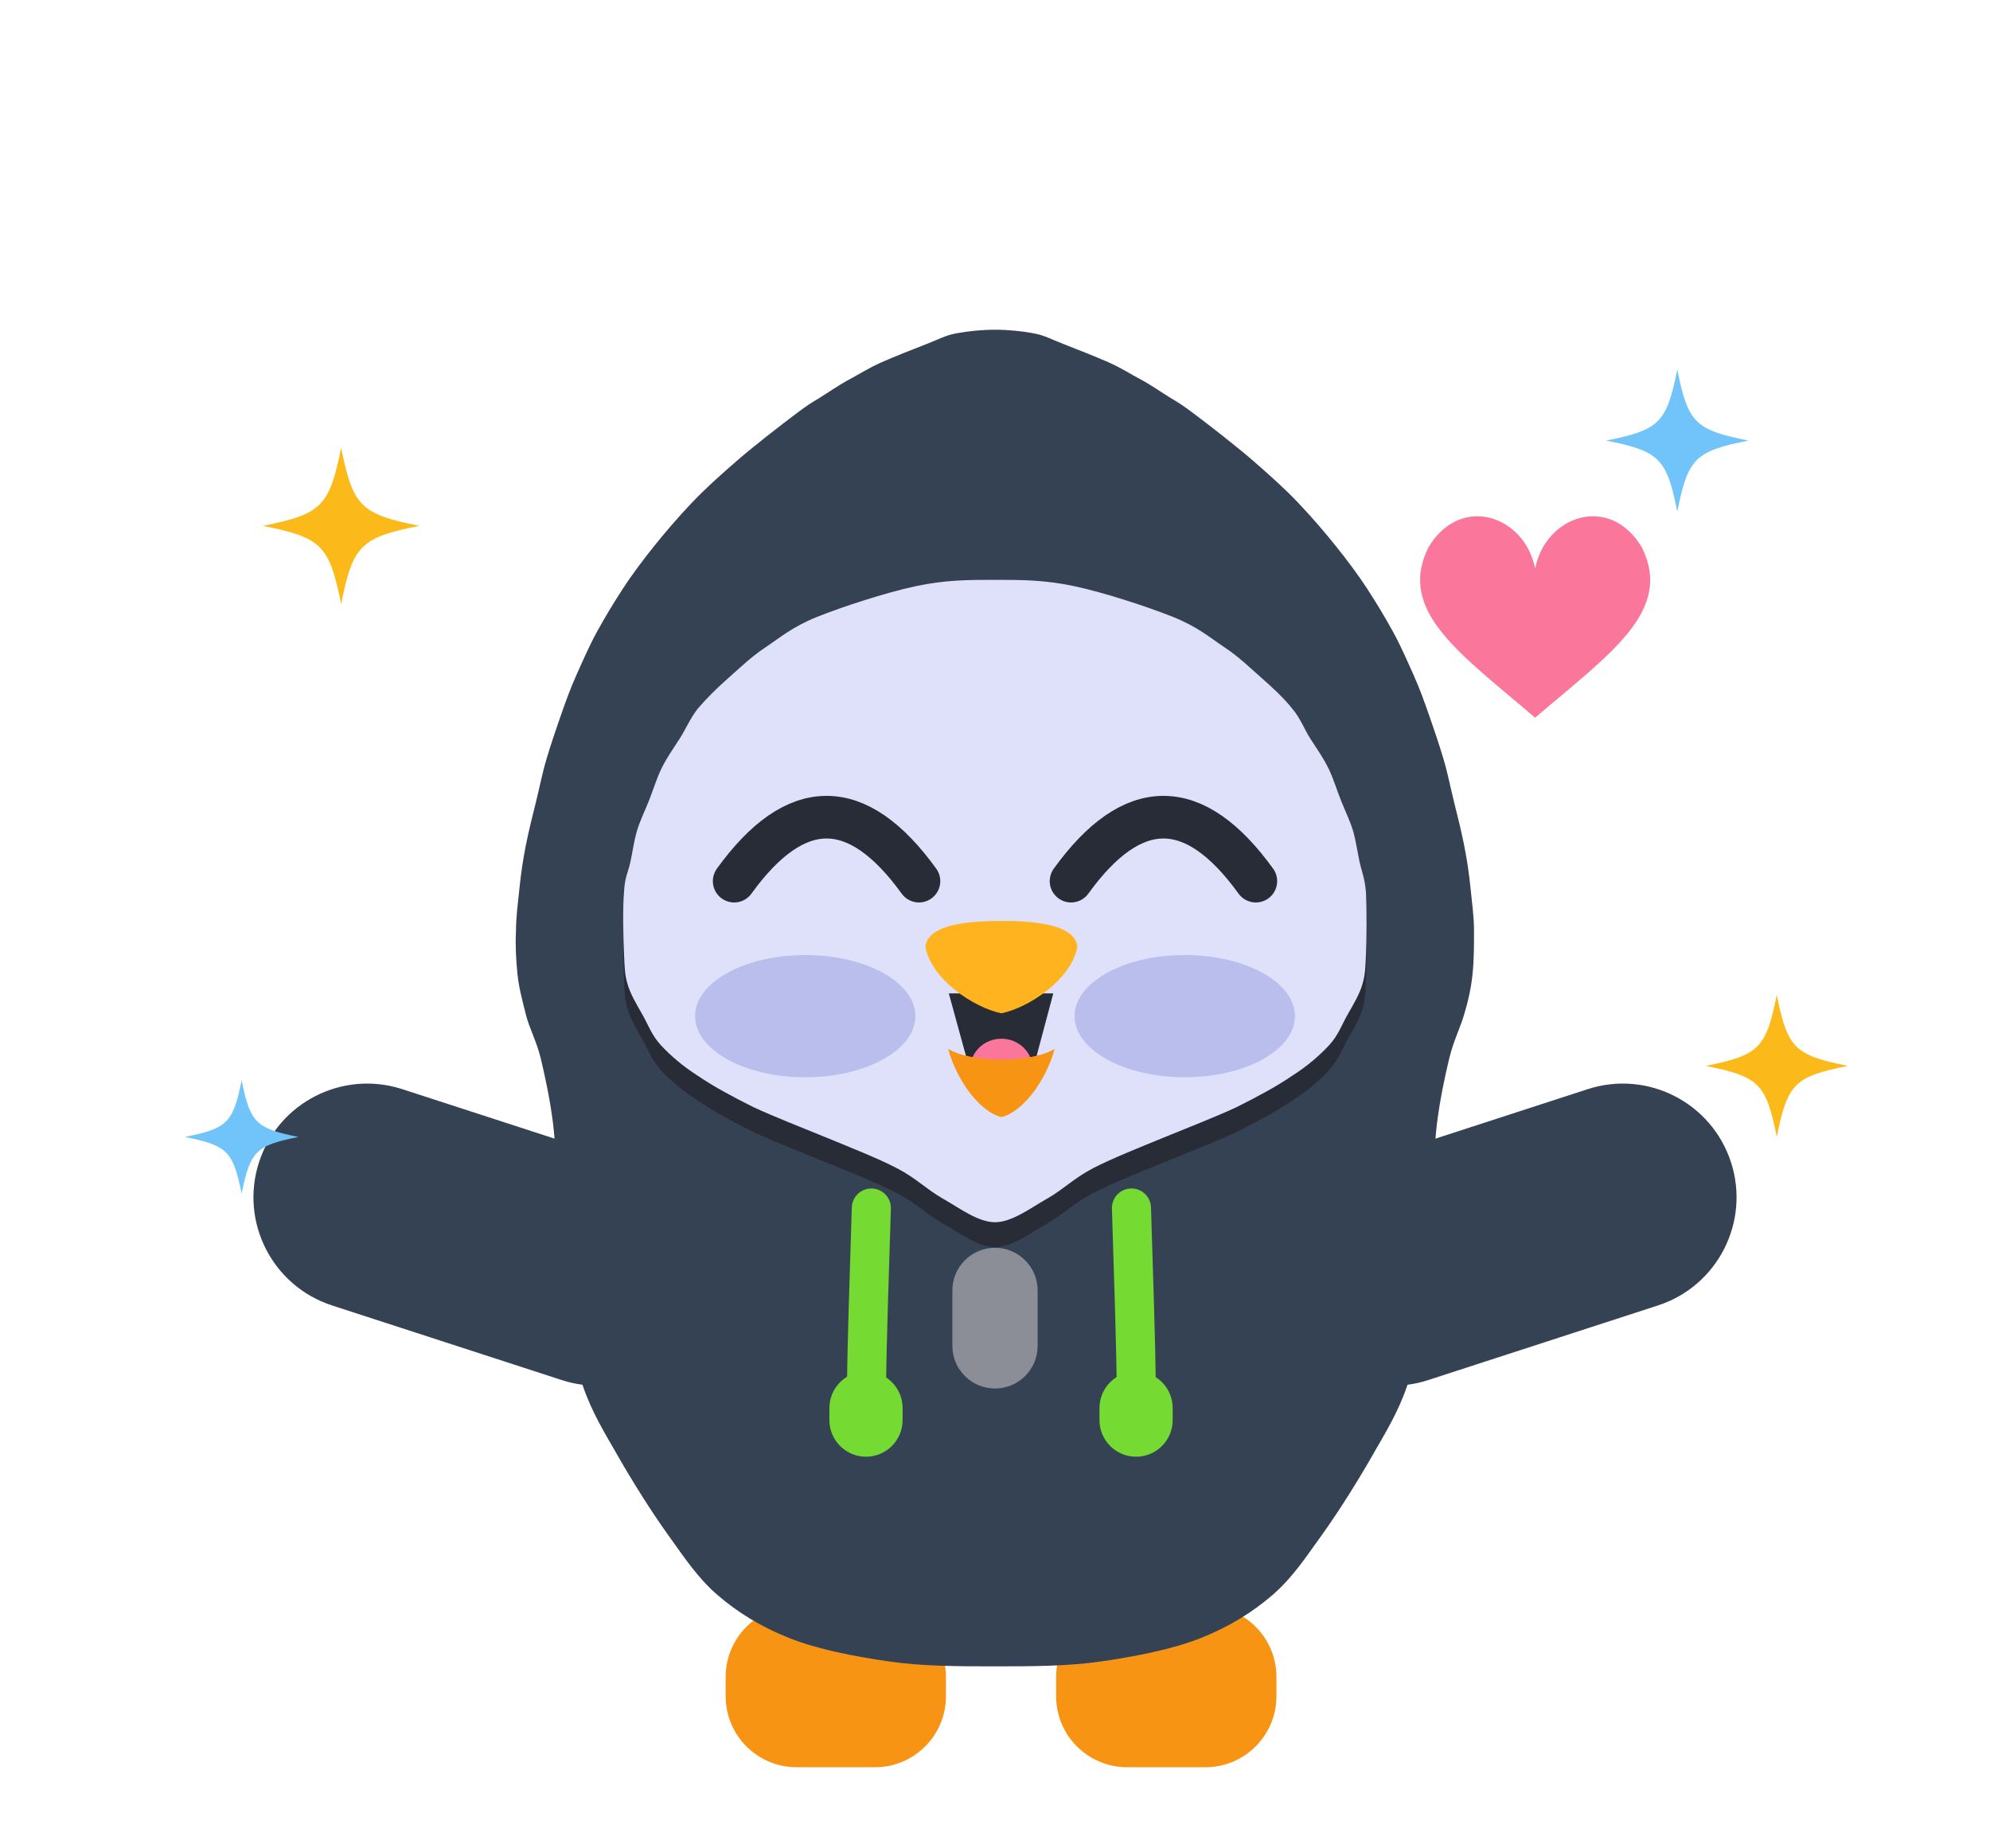
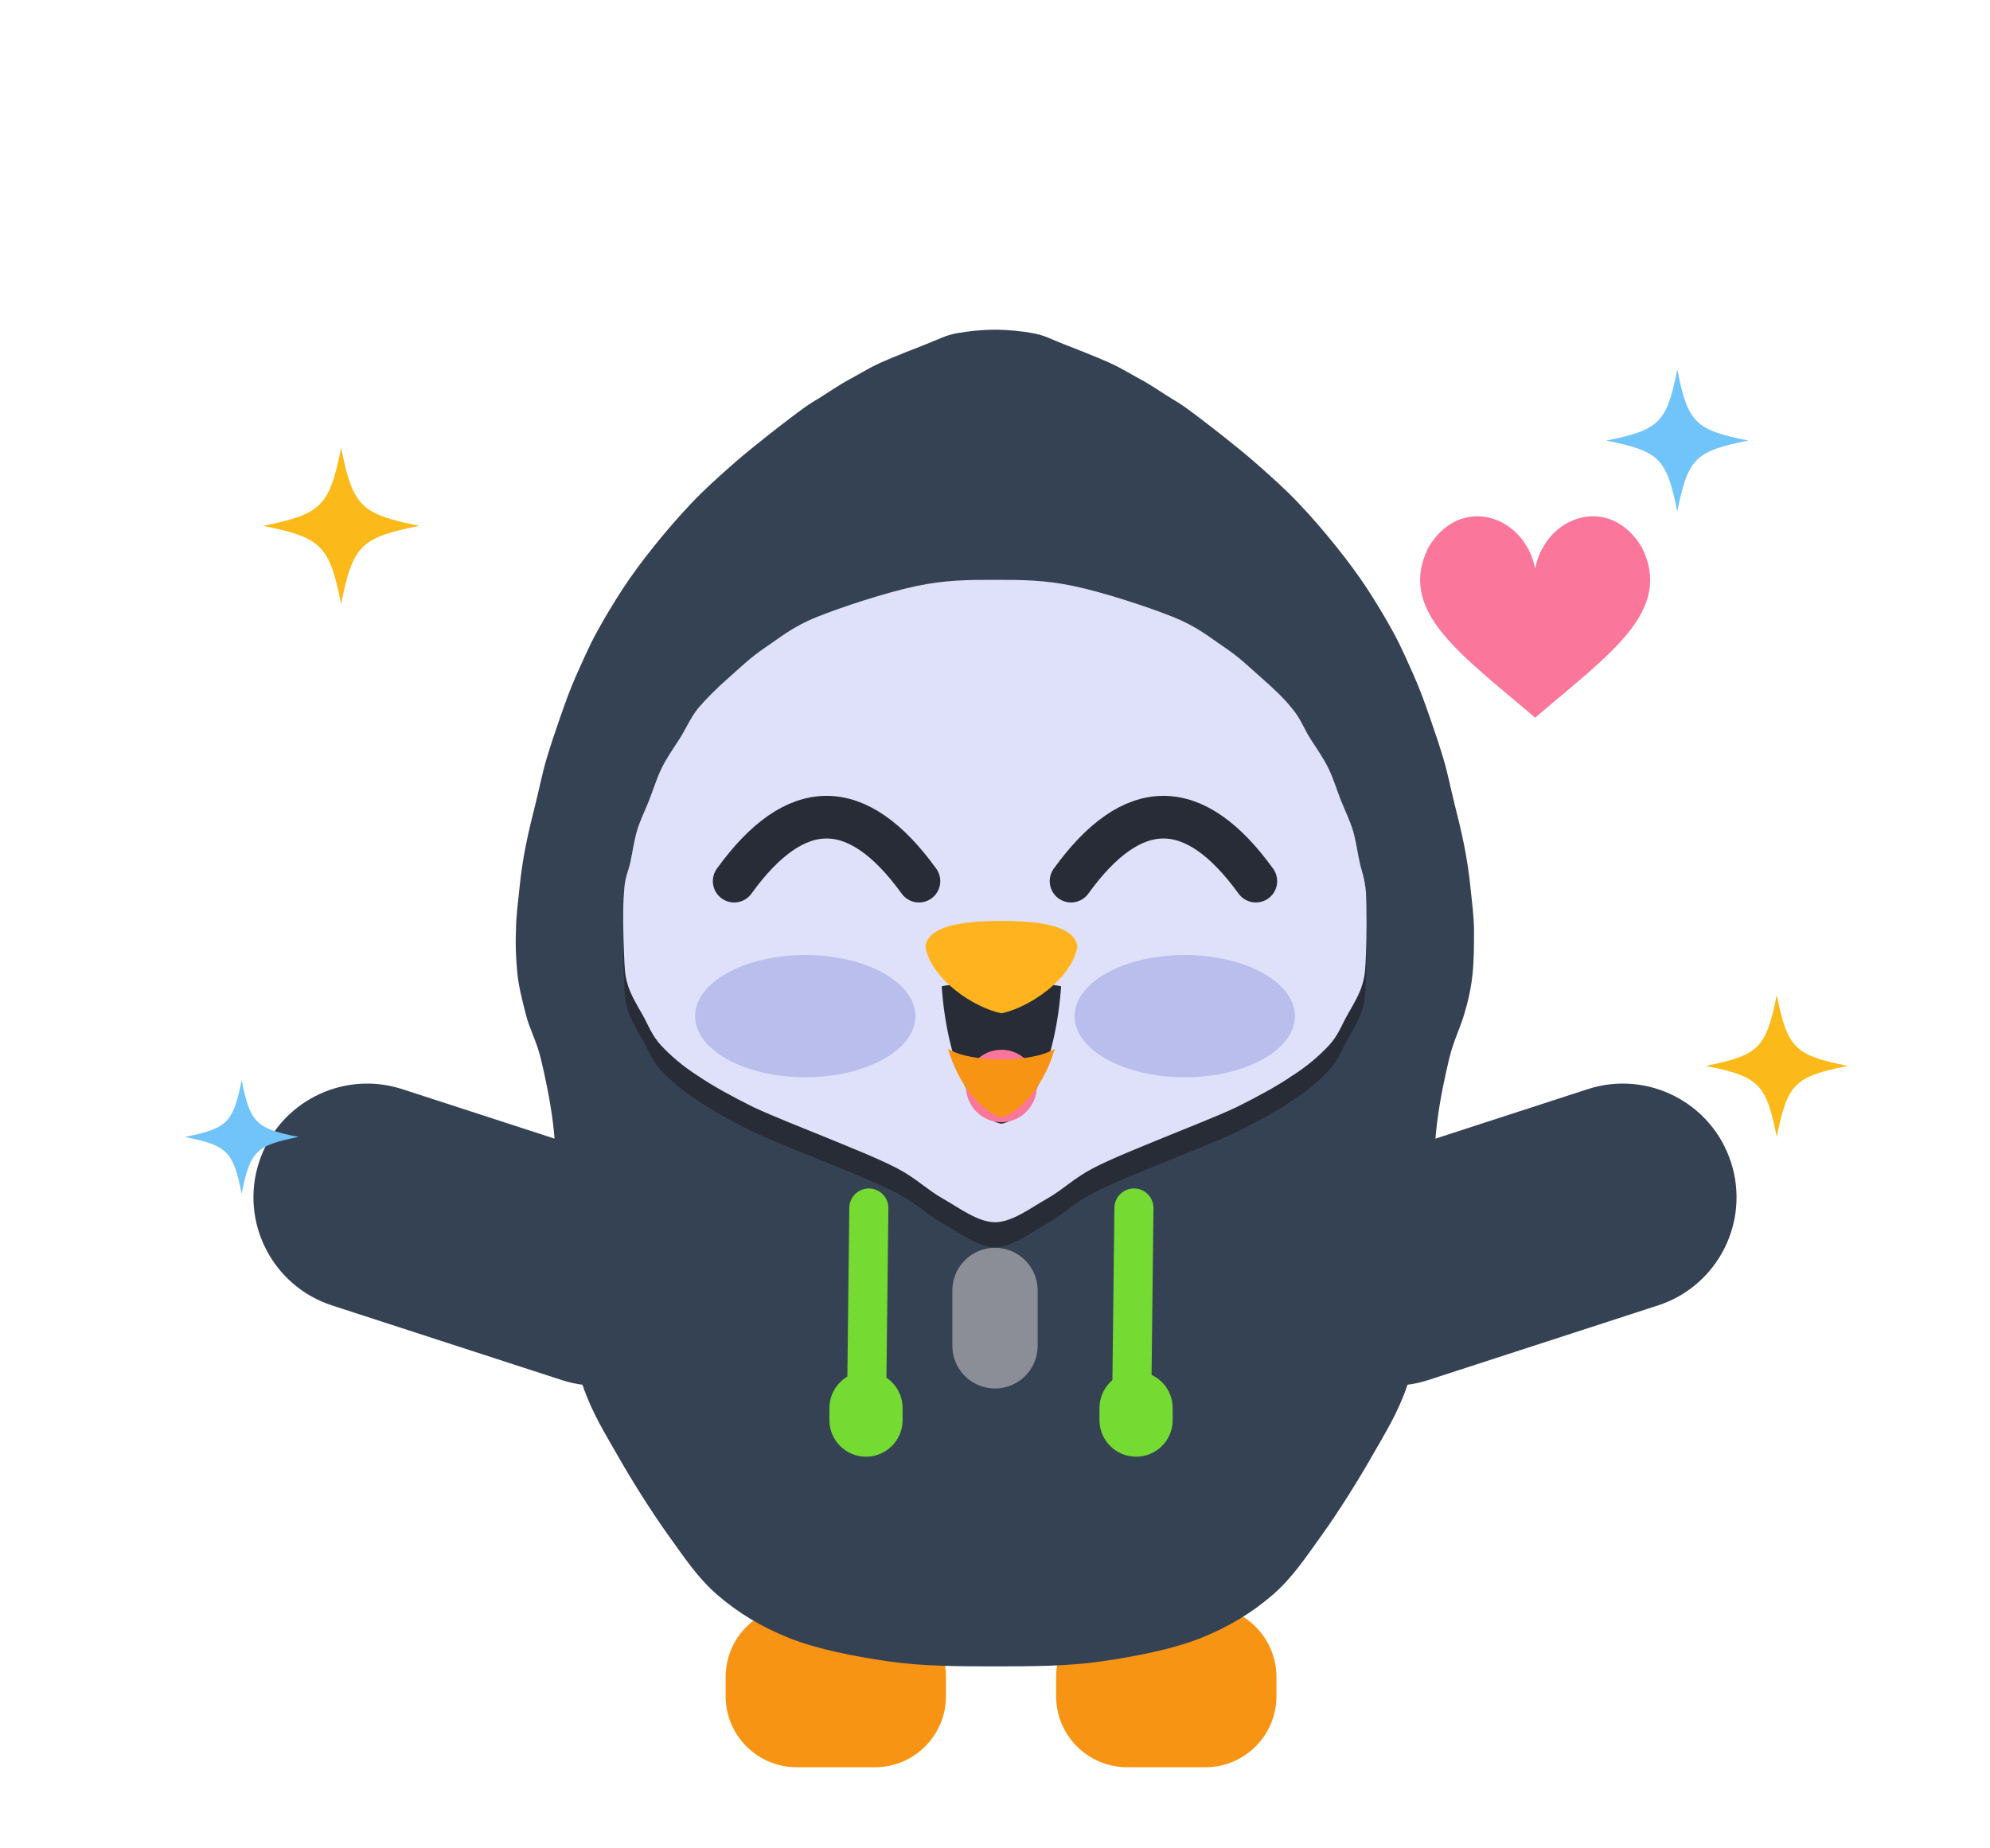
<svg xmlns="http://www.w3.org/2000/svg" viewBox="-40 -40 280 260" aria-hidden="true">
  <style>
  .byte-twinkle { transform-box: fill-box; transform-origin: center; animation: byte-twinkle 1.6s ease-in-out infinite }
  @keyframes byte-twinkle { 0%,100% { transform: scale(1) rotate(0) } 50% { transform: scale(.7) rotate(20deg) } }
  .byte-float { animation: byte-float 2.4s ease-in-out infinite }
  @keyframes byte-float { 0%,100% { transform: translateY(0) } 50% { transform: translateY(-4px) } }
  .byte-smoke { animation: byte-smoke 1.8s ease-out infinite }
  @keyframes byte-smoke { 0% { opacity: 0; transform: translateY(6px) } 25% { opacity: 1 } 100% { opacity: 0; transform: translateY(-10px) } }
  .byte-tear { animation: byte-tear 1.8s ease-in infinite }
  .byte-tear + .byte-tear { animation-delay: .6s }
  @keyframes byte-tear { 0% { opacity: 0; transform: translateY(0) } 15% { opacity: 1; transform: translateY(2px) }
    80% { opacity: 1; transform: translateY(14px) } 100% { opacity: 0; transform: translateY(18px) } }
+   .byte-pop { transform-box: fill-box; transform-origin: center; animation: byte-pop .32s cubic-bezier(.34,1.56,.64,1) both }
+   @keyframes byte-pop { from { opacity: 0; transform: scale(.4) } to { opacity: 1; transform: scale(1) } }
+   .byte-rise { animation: byte-rise .34s cubic-bezier(.34,1.56,.64,1) both }
+   @keyframes byte-rise { from { opacity: 0; transform: translateY(14px) } to { opacity: 1; transform: translateY(0) } }
+   .byte-string { transform-box: fill-box; transform-origin: 50% 0 }
+   .byte-sway .byte-string { animation: byte-sway 3.2s ease-in-out infinite }
+   .byte-sway .byte-string + .byte-string { animation-delay: -1.1s }
+   @keyframes byte-sway { 0%,100% { transform: rotate(2deg) } 50% { transform: rotate(-2deg) } }
+   .byte-swing .byte-string { animation: byte-swing .9s ease-out 2 }
+   .byte-swing .byte-string + .byte-string { animation-delay: .06s }
+   @keyframes byte-swing { 0% { transform: rotate(0) } 20% { transform: rotate(11deg) } 45% { transform: rotate(-8deg) }
+     70% { transform: rotate(4deg) } 100% { transform: rotate(0) } }
  @media (prefers-reduced-motion: reduce) {
-     .byte-twinkle, .byte-float, .byte-smoke, .byte-tear { animation: none }
+     .byte-twinkle, .byte-float, .byte-smoke, .byte-tear, .byte-string, .byte-pop, .byte-rise { animation: none !important }
    .byte-tear { transform: translateY(2px) }
  }
</style>
  <defs>
    <clipPath id="eyeL-R0">
      <rect x="59.5" y="58" width="33.6" height="44.8" rx="16.8" ry="20" />
    </clipPath>
    <clipPath id="eyeR-R0">
      <rect x="106.9" y="58" width="33.6" height="44.8" rx="16.8" ry="20" />
    </clipPath>
  </defs>
  <g>
    <g transform="translate(44 139)">
      <g transform="rotate(18)">
        <rect x="-50" y="-16" width="66" height="32" rx="16" fill="#354254" />
      </g>
    </g>
  </g>
  <g transform="translate(200 0) scale(-1 1)">
    <g transform="translate(44 139)">
      <g transform="rotate(18)">
        <rect x="-50" y="-16" width="66" height="32" rx="16" fill="#354254" />
      </g>
    </g>
  </g>
  <g fill="#F89413">
    <rect x="62.1" y="186" width="31" height="22.7" rx="10" />
    <rect x="108.6" y="186" width="31" height="22.7" rx="10" />
  </g>
  <path fill="#354254" d="M100.0 6.4 C101.8 6.4 103.8 6.6 105.4 6.9 C107.0 7.2 107.8 7.7 109.6 8.4 C111.4 9.1 114.2 10.2 116.0 11.0 C117.8 11.8 119.0 12.6 120.5 13.4 C122.0 14.2 123.4 15.2 124.7 16.0 C126.0 16.8 126.1 16.8 128.1 18.3 C130.1 19.8 134.1 22.9 136.5 25.0 C138.9 27.1 140.8 28.8 142.7 30.8 C144.6 32.8 146.4 34.9 148.0 36.9 C149.6 38.9 151.1 40.9 152.4 42.9 C153.7 44.9 154.9 46.9 156.0 48.9 C157.1 50.9 158.0 53.0 158.9 55.0 C159.8 57.0 160.5 59.0 161.2 61.0 C161.9 63.0 162.5 64.8 163.1 66.8 C163.7 68.8 164.1 70.9 164.6 72.9 C165.1 74.9 165.6 76.9 166.0 78.9 C166.4 80.9 166.7 82.9 166.9 84.9 C167.1 86.9 167.4 89.0 167.4 91.0 C167.4 93.0 167.4 95.0 167.2 97.0 C167.0 99.0 166.6 100.8 166.0 102.8 C165.4 104.8 164.5 106.5 163.9 109.0 C163.3 111.5 162.6 114.8 162.2 118.0 C161.8 121.2 161.8 124.0 161.6 128.0 C161.4 132.0 161.6 137.5 161.0 142.0 C160.4 146.5 159.3 151.2 158.0 155.0 C156.7 158.8 155.0 161.5 153.0 165.0 C151.0 168.5 148.3 172.8 146.0 176.0 C143.7 179.2 141.8 182.1 139.0 184.5 C136.2 186.9 133.0 188.9 129.0 190.5 C125.0 192.1 119.8 193.1 115.0 193.8 C110.2 194.5 105.0 194.5 100.0 194.5 C95.0 194.5 89.8 194.5 85.0 193.8 C80.2 193.1 75.0 192.1 71.0 190.5 C67.0 188.9 63.8 186.9 61.0 184.5 C58.2 182.1 56.3 179.2 54.0 176.0 C51.7 172.8 49.0 168.5 47.0 165.0 C45.0 161.5 43.3 158.8 42.0 155.0 C40.7 151.2 39.6 146.5 39.0 142.0 C38.4 137.5 38.6 132.0 38.4 128.0 C38.2 124.0 38.2 121.2 37.8 118.0 C37.4 114.8 36.7 111.5 36.1 109.0 C35.5 106.5 34.5 104.8 34.0 102.8 C33.5 100.8 33.0 99.0 32.8 97.0 C32.6 95.0 32.5 93.0 32.6 91.0 C32.6 89.0 32.9 86.9 33.1 84.9 C33.3 82.9 33.6 80.9 34.0 78.9 C34.4 76.9 34.9 74.9 35.4 72.9 C35.9 70.9 36.3 68.8 36.9 66.8 C37.5 64.8 38.1 63.0 38.8 61.0 C39.5 59.0 40.2 57.0 41.1 55.0 C42.0 53.0 42.9 50.9 44.0 48.9 C45.1 46.9 46.3 44.9 47.6 42.9 C48.9 40.9 50.4 38.9 52.0 36.9 C53.6 34.9 55.4 32.8 57.3 30.8 C59.2 28.8 61.1 27.1 63.5 25.0 C65.9 22.9 69.9 19.8 71.9 18.3 C73.9 16.8 74.0 16.8 75.3 16.0 C76.6 15.2 78.0 14.2 79.5 13.4 C81.0 12.6 82.2 11.8 84.0 11.0 C85.8 10.2 88.6 9.1 90.4 8.4 C92.2 7.7 93.0 7.2 94.6 6.9 C96.2 6.6 98.2 6.4 100.0 6.4 Z" />
  <path fill="#272C36" transform="translate(0 3.5)" d="M100.0 41.6 C103.7 41.6 107.0 41.6 111.2 42.5 C115.4 43.4 121.5 45.4 125.0 46.8 C128.5 48.2 130.2 49.7 132.3 51.1 C134.4 52.5 135.9 54.0 137.5 55.4 C139.1 56.8 140.7 58.3 141.8 59.7 C143.0 61.1 143.5 62.6 144.4 64.0 C145.3 65.4 146.3 66.8 147.0 68.3 C147.7 69.8 148.1 71.2 148.7 72.7 C149.3 74.2 150.0 75.6 150.4 77.0 C150.8 78.4 151.0 79.9 151.3 81.3 C151.6 82.7 152.0 83.4 152.2 85.6 C152.3 87.8 152.3 92.0 152.2 94.2 C152.1 96.4 152.1 97.1 151.7 98.5 C151.3 99.9 150.4 101.4 149.6 102.8 C148.8 104.2 148.3 105.7 147.0 107.1 C145.7 108.5 144.0 110.0 141.8 111.4 C139.6 112.9 137.0 114.3 134.0 115.8 C131.0 117.2 127.1 118.7 123.7 120.1 C120.3 121.5 116.5 123.0 113.8 124.4 C111.1 125.8 109.6 127.4 107.3 128.7 C105.0 130.0 102.4 132.0 100.0 132.0 C97.6 132.0 95.0 130.0 92.7 128.7 C90.4 127.4 88.9 125.8 86.2 124.4 C83.5 123.0 79.7 121.5 76.3 120.1 C72.9 118.7 69.0 117.2 66.0 115.8 C63.0 114.3 60.4 112.9 58.2 111.4 C56.0 110.0 54.3 108.5 53.0 107.1 C51.7 105.7 51.2 104.2 50.4 102.8 C49.6 101.4 48.7 99.9 48.3 98.5 C47.9 97.1 47.9 96.4 47.8 94.2 C47.7 92.0 47.6 87.8 47.8 85.6 C47.9 83.4 48.4 82.7 48.7 81.3 C49.0 79.9 49.2 78.4 49.6 77.0 C50.0 75.6 50.7 74.2 51.3 72.7 C51.9 71.2 52.3 69.8 53.0 68.3 C53.7 66.8 54.7 65.4 55.6 64.0 C56.5 62.6 57.1 61.1 58.2 59.7 C59.4 58.3 60.9 56.8 62.5 55.4 C64.1 54.0 65.6 52.5 67.7 51.1 C69.8 49.7 71.5 48.2 75.0 46.8 C78.5 45.4 84.6 43.4 88.8 42.5 C93.0 41.6 96.3 41.6 100.0 41.6 Z" />
  <path fill="#DEE1F9" d="M100.0 41.6 C103.7 41.6 107.0 41.6 111.2 42.5 C115.4 43.4 121.5 45.4 125.0 46.8 C128.5 48.2 130.2 49.7 132.3 51.1 C134.4 52.5 135.9 54.0 137.5 55.4 C139.1 56.8 140.7 58.3 141.8 59.7 C143.0 61.1 143.5 62.6 144.4 64.0 C145.3 65.4 146.3 66.8 147.0 68.3 C147.7 69.8 148.1 71.2 148.7 72.7 C149.3 74.2 150.0 75.6 150.4 77.0 C150.8 78.4 151.0 79.9 151.3 81.3 C151.6 82.7 152.0 83.4 152.2 85.6 C152.3 87.8 152.3 92.0 152.2 94.2 C152.1 96.4 152.1 97.1 151.7 98.5 C151.3 99.9 150.4 101.4 149.6 102.8 C148.8 104.2 148.3 105.7 147.0 107.1 C145.7 108.5 144.0 110.0 141.8 111.4 C139.6 112.9 137.0 114.3 134.0 115.8 C131.0 117.2 127.1 118.7 123.7 120.1 C120.3 121.5 116.5 123.0 113.8 124.4 C111.1 125.8 109.6 127.4 107.3 128.7 C105.0 130.0 102.4 132.0 100.0 132.0 C97.6 132.0 95.0 130.0 92.7 128.7 C90.4 127.4 88.9 125.8 86.2 124.4 C83.5 123.0 79.7 121.5 76.3 120.1 C72.9 118.7 69.0 117.2 66.0 115.8 C63.0 114.3 60.4 112.9 58.2 111.4 C56.0 110.0 54.3 108.5 53.0 107.1 C51.7 105.7 51.2 104.2 50.4 102.8 C49.6 101.4 48.7 99.9 48.3 98.5 C47.9 97.1 47.9 96.4 47.8 94.2 C47.7 92.0 47.6 87.8 47.8 85.6 C47.9 83.4 48.4 82.7 48.7 81.3 C49.0 79.9 49.2 78.4 49.6 77.0 C50.0 75.6 50.7 74.2 51.3 72.7 C51.9 71.2 52.3 69.8 53.0 68.3 C53.7 66.8 54.7 65.4 55.6 64.0 C56.5 62.6 57.1 61.1 58.2 59.7 C59.4 58.3 60.9 56.8 62.5 55.4 C64.1 54.0 65.6 52.5 67.7 51.1 C69.8 49.7 71.5 48.2 75.0 46.8 C78.5 45.4 84.6 43.4 88.8 42.5 C93.0 41.6 96.3 41.6 100.0 41.6 Z" />
  <g fill="#BABEEC">
    <ellipse cx="73.3" cy="103" rx="15.5" ry="8.6" />
    <ellipse cx="126.7" cy="103" rx="15.5" ry="8.6" />
  </g>
  <path d="M63.3 84 Q76.3 66 89.3 84" stroke="#272C36" stroke-width="6" stroke-linecap="round" fill="none" />
  <path d="M110.7 84 Q123.7 66 136.7 84" stroke="#272C36" stroke-width="6" stroke-linecap="round" fill="none" />
-   <g transform="translate(0 99.8) scale(1 2.125) translate(0 -99.8)" opacity="1">
-     <path d="M93.5 99.8 L108.2 99.8 L104.8 105.8 C103.2 107.2 98.6 107.2 97 105.8 Z" fill="#272C36" />
-     <ellipse cx="100.9" cy="104.8" rx="4.4" ry="2" fill="#FA779B" />
+   <g transform="translate(0 98.8) scale(1 2.125) translate(0 -98.8)" opacity="1">
+     <path d="M92.5 98.8 C95 98.5 106.8 98.5 109.3 98.8 C108.6 103.6 105 107.6 100.9 107.9 C96.8 107.6 93.2 103.6 92.5 98.8 Z" fill="#272C36" />
+     <ellipse cx="100.9" cy="105.4" rx="5" ry="2.4" fill="#FA779B" />
  </g>
  <path d="M93.4 98.6 C96.6 100.6 105.2 100.6 108.4 98.6 C107 103.6 103.6 107.6 100.9 108.2 C98.2 107.6 94.8 103.6 93.4 98.6 Z" fill="#F89413" transform="translate(0 9)" />
  <path d="M90.2 93.2 C90.6 90.4 95 89.6 100.9 89.6 C106.8 89.6 111.2 90.4 111.6 93.2 C110.8 97.8 104.8 101.8 100.9 102.6 C97 101.8 91 97.8 90.2 93.2 Z" fill="#FFB31F" />
-   <g stroke="#75DA31" stroke-width="5.5" stroke-linecap="round" fill="none">
-     <path d="M82.6 130 C82.3 140 82 148 81.9 156" />
-     <path d="M119.2 130 C119.5 140 119.8 148 119.9 156" />
-   </g>
-   <g fill="#75DA31">
-     <rect x="76.7" y="153" width="10.3" height="12" rx="5.15" />
-     <rect x="114.7" y="153" width="10.3" height="12" rx="5.15" />
+   <g>
+     <g class="byte-string">
+       <path d="M82.25 130 L81.95 156" stroke="#75DA31" stroke-width="5.5" stroke-linecap="round" fill="none" />
+       <rect x="76.7" y="153" width="10.3" height="12" rx="5.15" fill="#75DA31" />
+     </g>
+     <g class="byte-string">
+       <path d="M119.55 130 L119.25 156" stroke="#75DA31" stroke-width="5.5" stroke-linecap="round" fill="none" />
+       <rect x="114.7" y="153" width="10.3" height="12" rx="5.15" fill="#75DA31" />
+     </g>
  </g>
  <rect x="94" y="135.6" width="12" height="19.8" rx="6" fill="#8B8E96" />
  <g>
    <g transform="translate(8 34) scale(1.1)">
      <path class="byte-twinkle" style="animation-delay:0s" fill="#FBBA1A" d="M0 -10 C1.5 -2.5 2.5 -1.5 10 0 C2.5 1.5 1.5 2.5 0 10 C-1.5 2.5 -2.5 1.5 -10 0 C-2.5 -1.5 -1.5 -2.5 0 -10 Z" />
    </g>
    <g transform="translate(196 22) scale(1)">
      <path class="byte-twinkle" style="animation-delay:0.4s" fill="#71C4F9" d="M0 -10 C1.5 -2.5 2.5 -1.5 10 0 C2.5 1.5 1.5 2.5 0 10 C-1.5 2.5 -2.5 1.5 -10 0 C-2.5 -1.5 -1.5 -2.5 0 -10 Z" />
    </g>
    <g transform="translate(-6 120) scale(0.8)">
      <path class="byte-twinkle" style="animation-delay:0.8s" fill="#71C4F9" d="M0 -10 C1.5 -2.5 2.5 -1.5 10 0 C2.5 1.5 1.5 2.5 0 10 C-1.5 2.5 -2.5 1.5 -10 0 C-2.5 -1.5 -1.5 -2.5 0 -10 Z" />
    </g>
    <g transform="translate(210 110) scale(1)">
      <path class="byte-twinkle" style="animation-delay:0.2s" fill="#FBBA1A" d="M0 -10 C1.5 -2.5 2.5 -1.5 10 0 C2.5 1.5 1.5 2.5 0 10 C-1.5 2.5 -2.5 1.5 -10 0 C-2.5 -1.5 -1.5 -2.5 0 -10 Z" />
    </g>
  </g>
-   <g class="byte-float">
-     <path d="M0 6 C-7 0 -13 -4 -10 -10 C-7 -15 -1 -13 0 -8 C1 -13 7 -15 10 -10 C13 -4 7 0 0 6 Z" transform="translate(176 52) scale(1.5)" fill="#FA779B" />
+   <g>
+     <g class="byte-float">
+       <path d="M0 6 C-7 0 -13 -4 -10 -10 C-7 -15 -1 -13 0 -8 C1 -13 7 -15 10 -10 C13 -4 7 0 0 6 Z" transform="translate(176 52) scale(1.5)" fill="#FA779B" />
+     </g>
  </g>
</svg>
